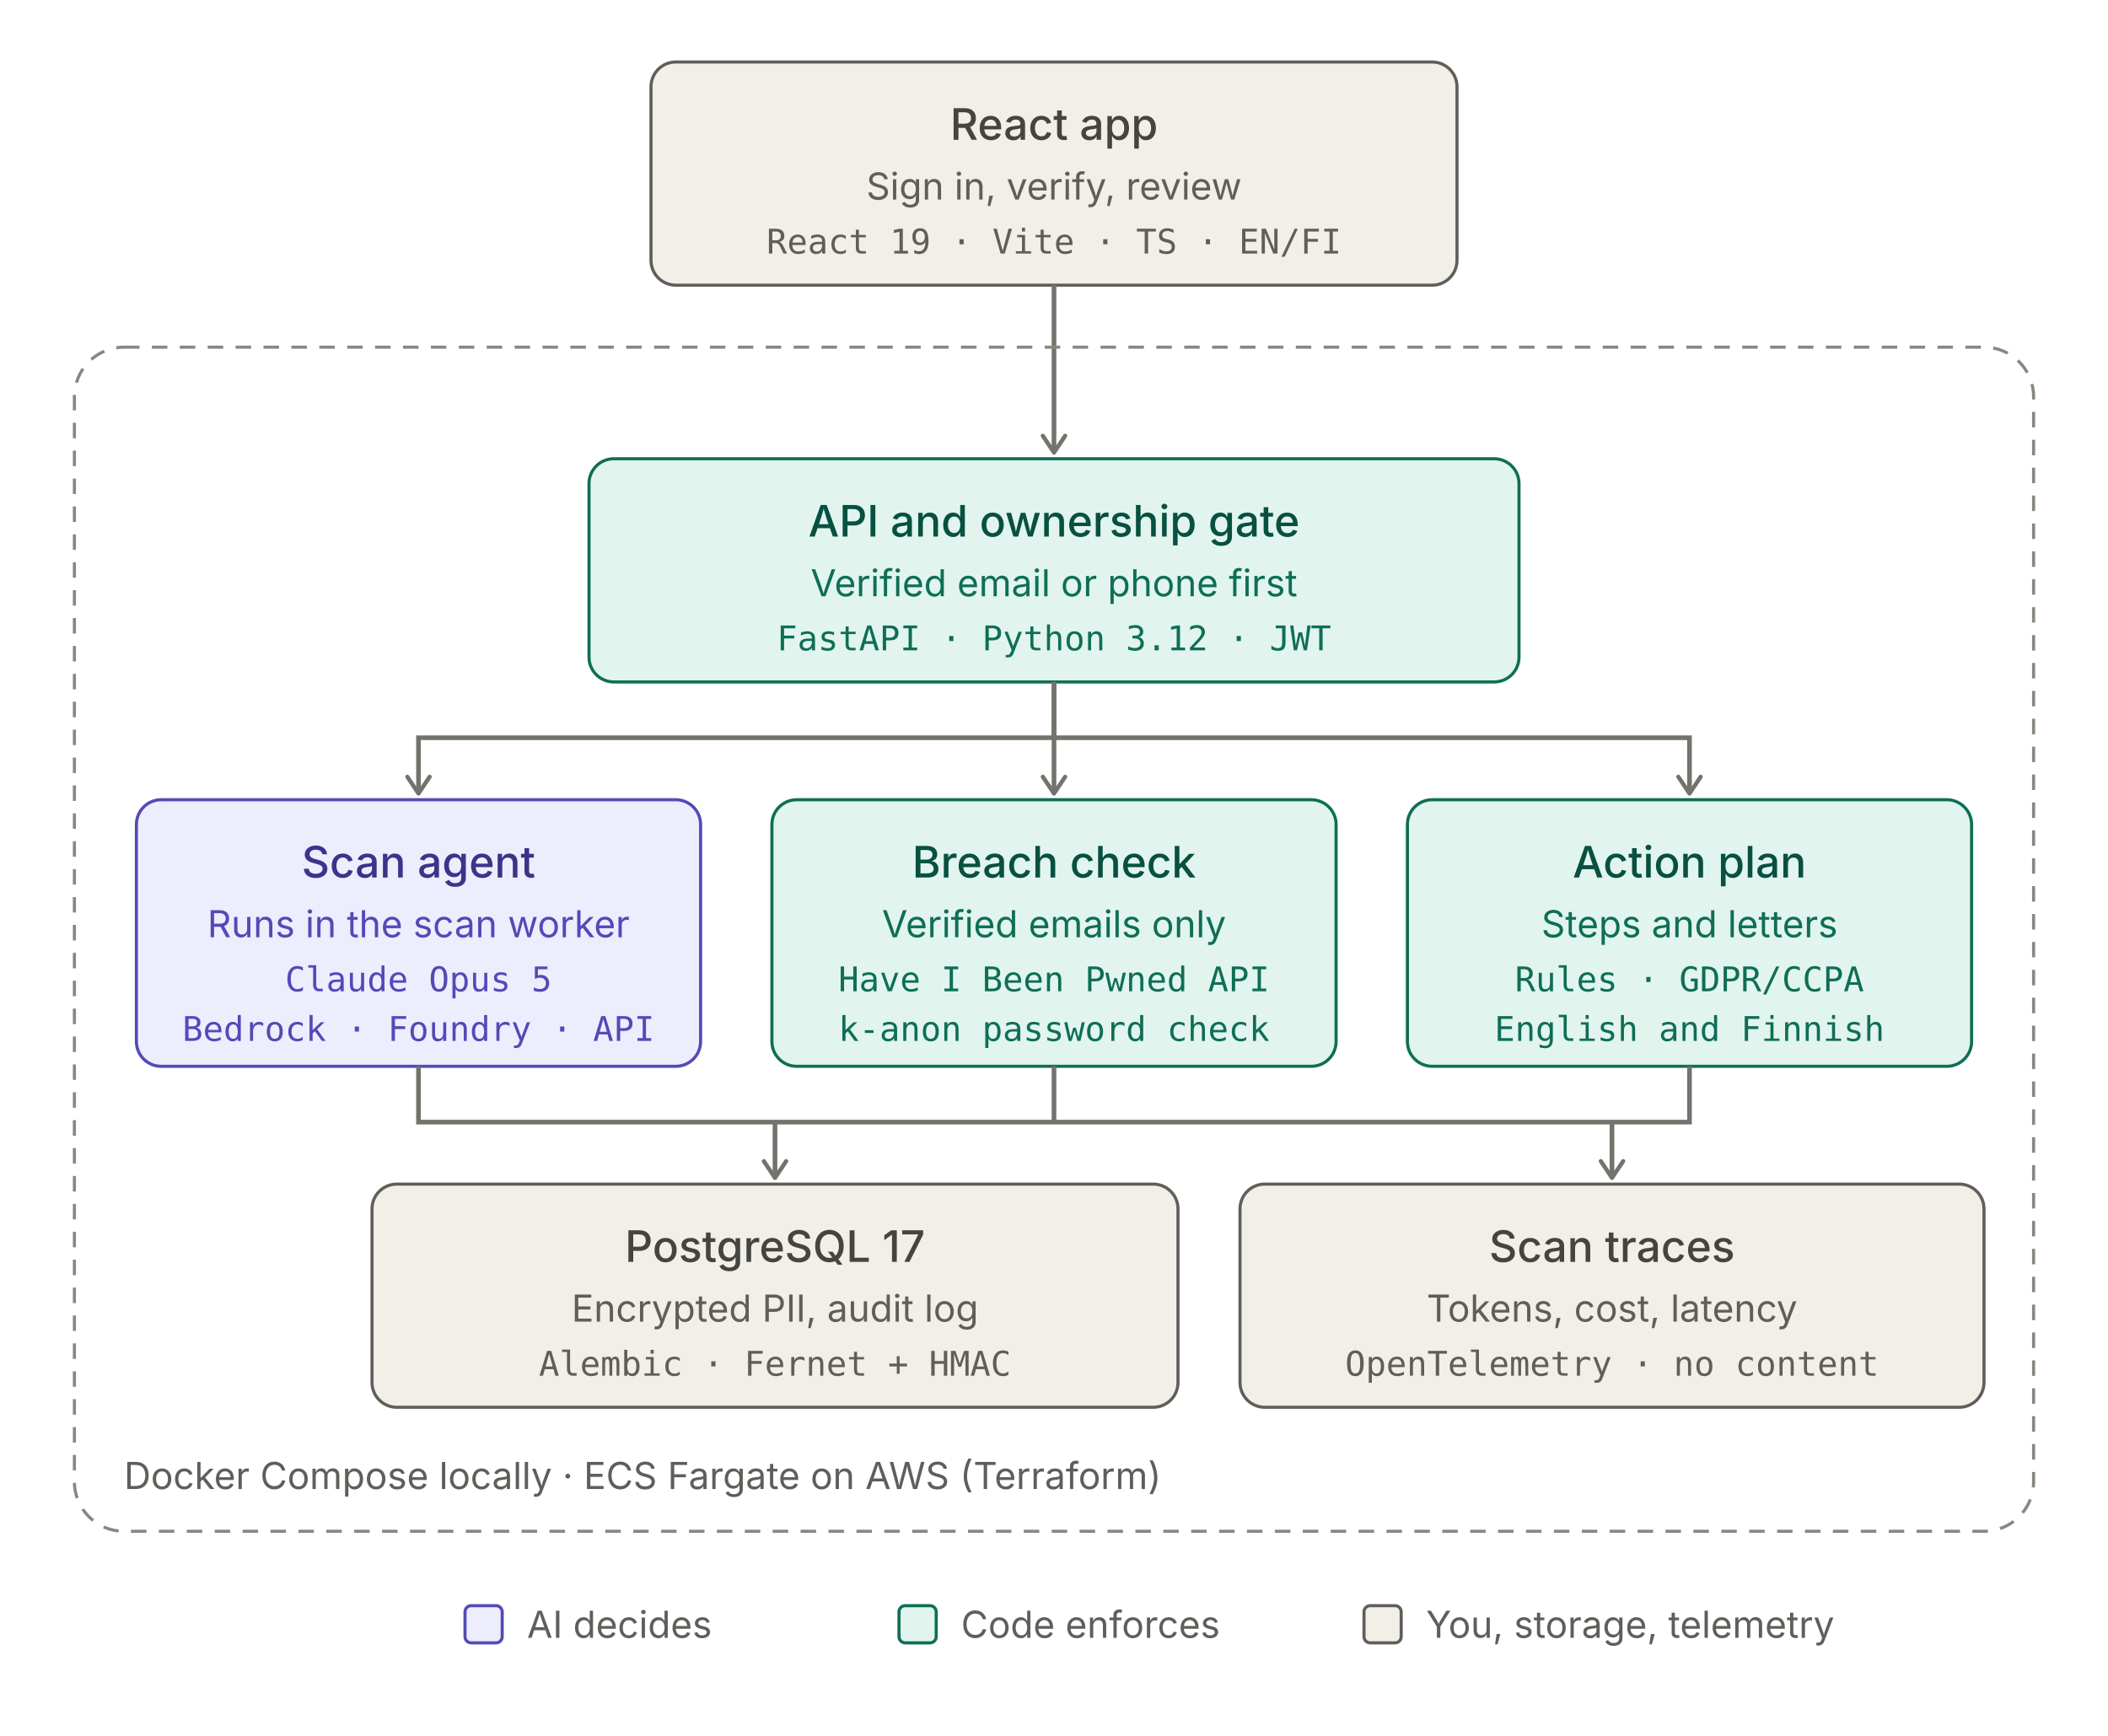
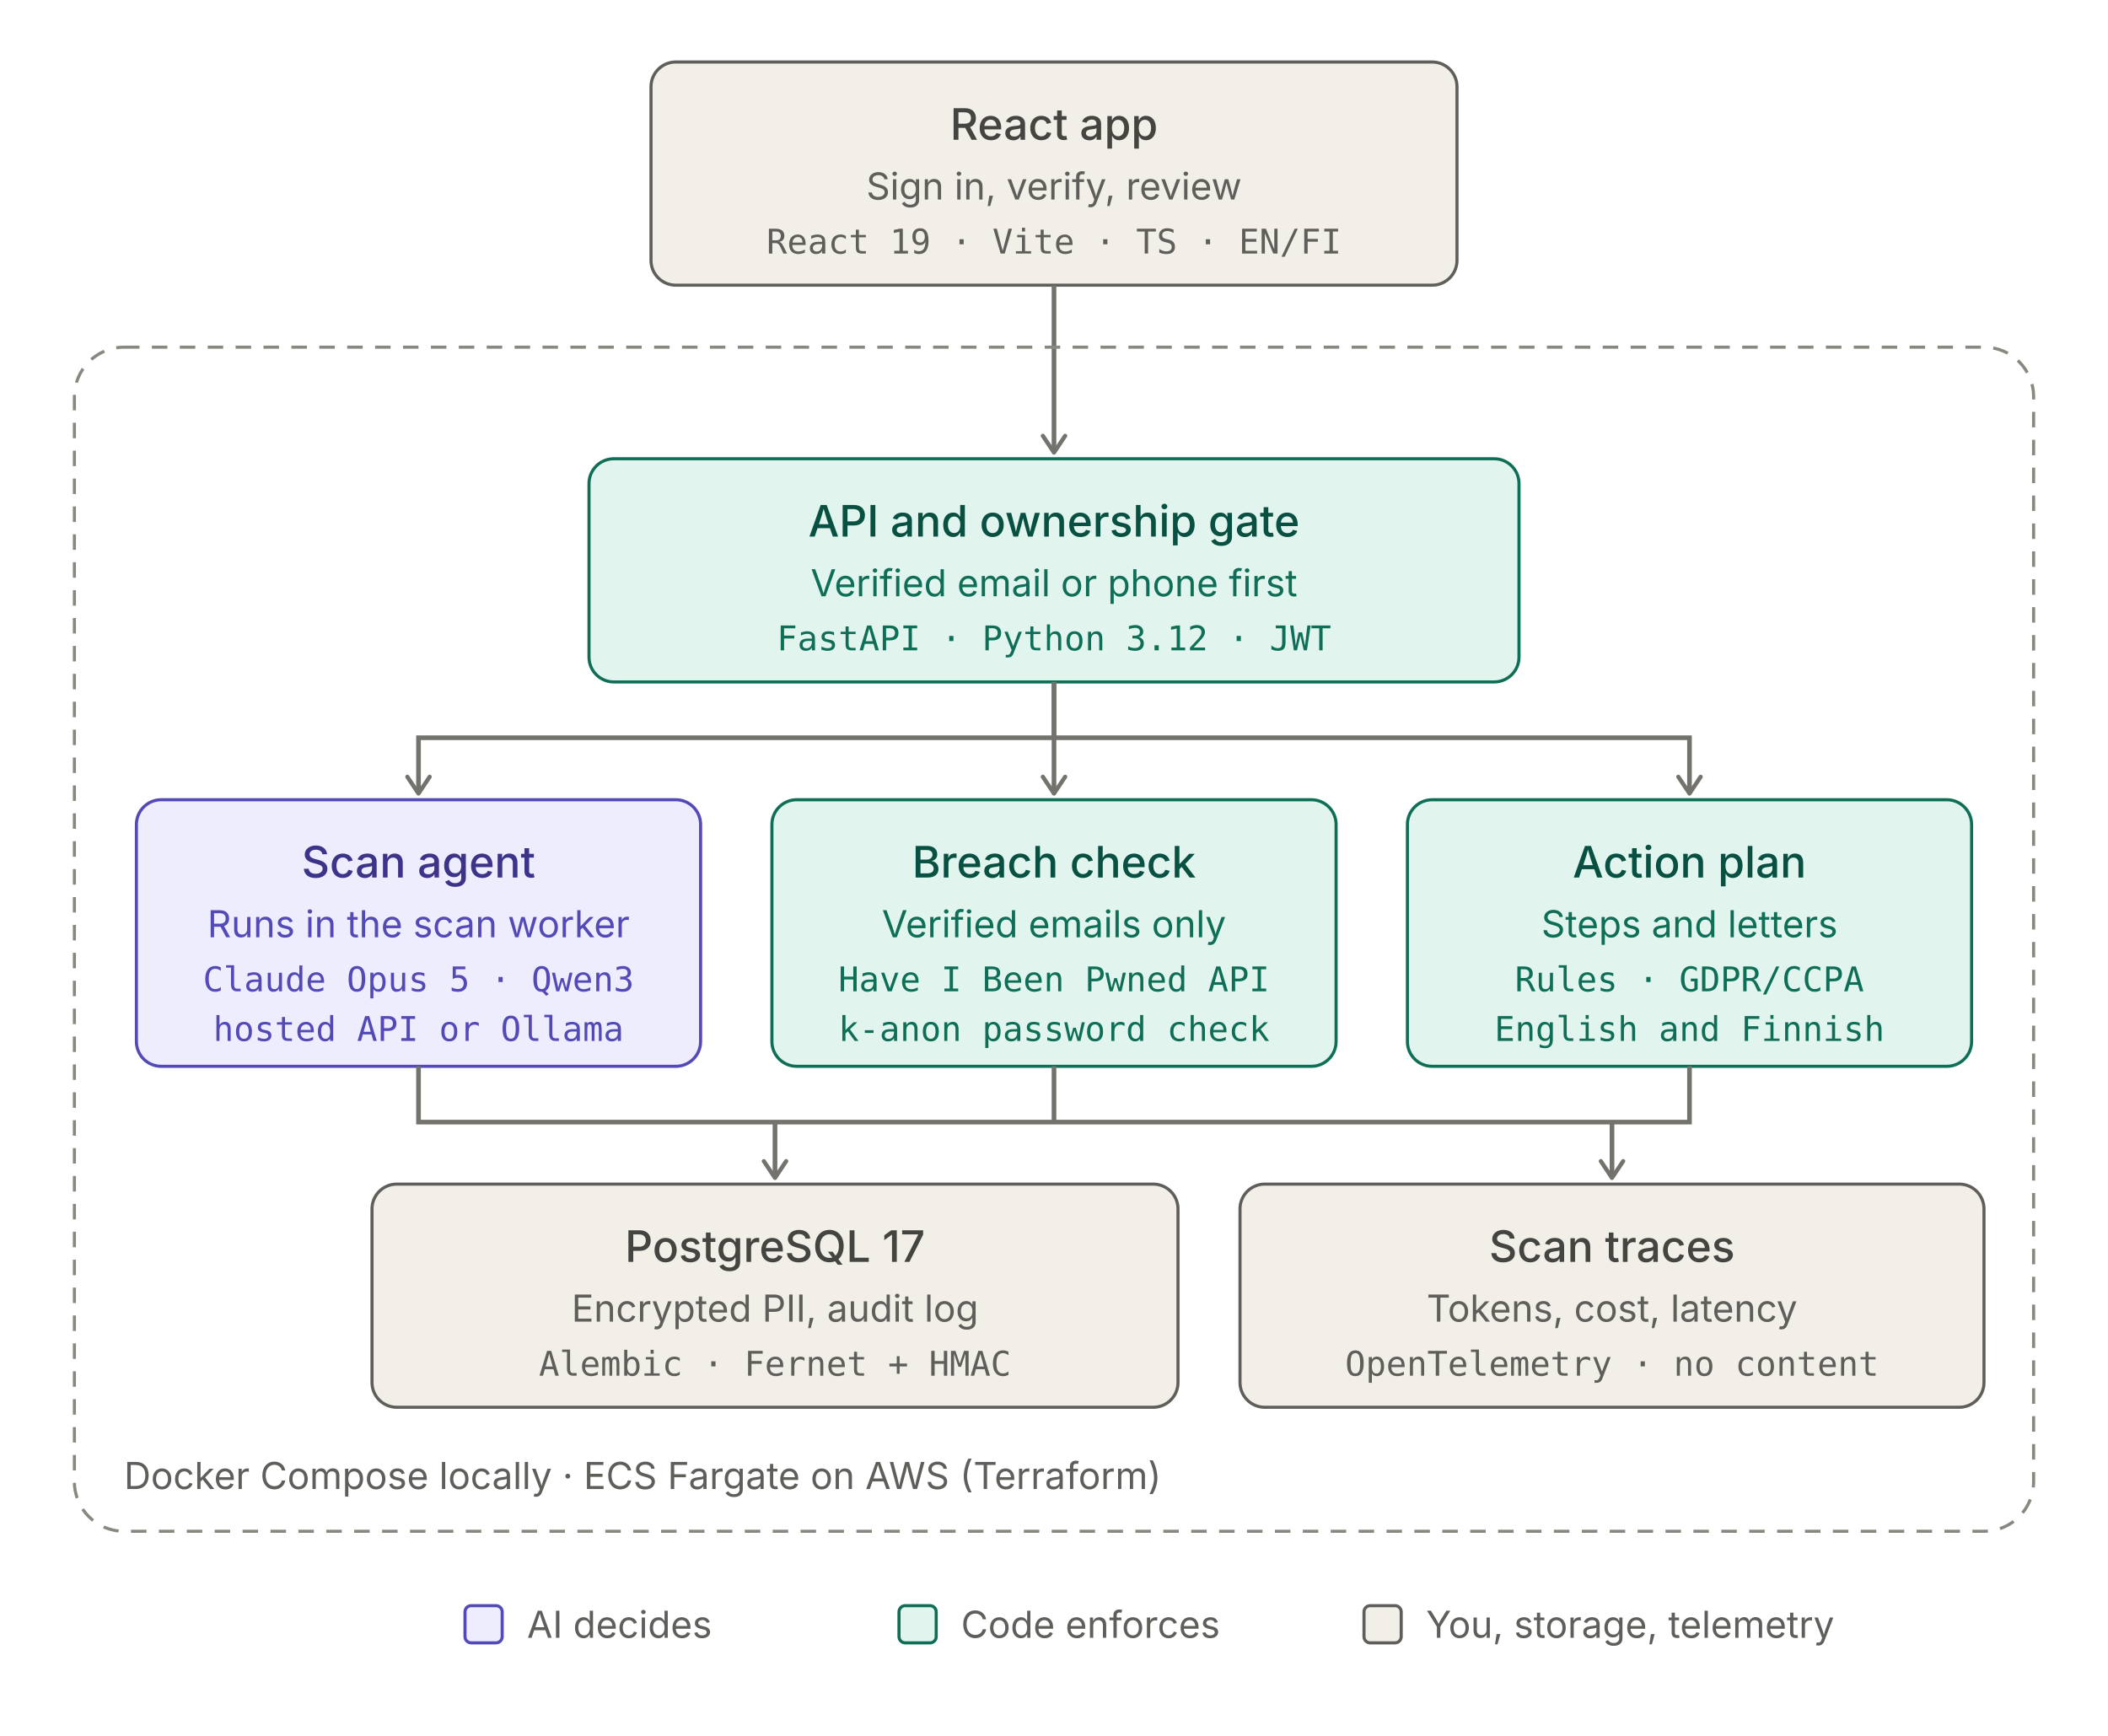
<svg xmlns="http://www.w3.org/2000/svg" width="680" height="560" viewBox="0 0 680 560" role="img" aria-labelledby="title desc">
  <style>
    text { font-family: -apple-system, BlinkMacSystemFont, "Segoe UI", system-ui, sans-serif; dominant-baseline: central; }
    .th { font-size: 14px; font-weight: 500; text-anchor: middle; }
    .ts { font-size: 12px; text-anchor: middle; }
    .tech { font-family: ui-monospace, SFMono-Regular, Menlo, Consolas, monospace; font-size: 11px; text-anchor: middle; }
    .legend, .frame-label { font-size: 12px; fill: #5F5E5A; text-anchor: start; }
    .frame { fill: none; stroke: #888780; stroke-width: 1; stroke-dasharray: 5 4; }
    .arr { stroke: #73726C; stroke-width: 1.5; fill: none; }
    .head { stroke: #73726C; fill: none; }
    .purple rect { fill: #EEEDFE; stroke: #534AB7; } .purple .th { fill: #3C3489; } .purple .ts, .purple .tech { fill: #534AB7; }
    .teal rect { fill: #E1F5EE; stroke: #0F6E56; } .teal .th { fill: #085041; } .teal .ts, .teal .tech { fill: #0F6E56; }
    .gray rect { fill: #F1EFE8; stroke: #5F5E5A; } .gray .th { fill: #444441; } .gray .ts, .gray .tech { fill: #5F5E5A; }
    @media (prefers-color-scheme: dark) {
      .arr, .head { stroke: #9C9A92; }
      .legend, .frame-label { fill: #B4B2A9; }
      .purple rect { fill: #3C3489; stroke: #AFA9EC; } .purple .th { fill: #CECBF6; } .purple .ts, .purple .tech { fill: #AFA9EC; }
      .teal rect { fill: #085041; stroke: #5DCAA5; } .teal .th { fill: #9FE1CB; } .teal .ts, .teal .tech { fill: #5DCAA5; }
      .gray rect { fill: #444441; stroke: #B4B2A9; } .gray .th { fill: #D3D1C7; } .gray .ts, .gray .tech { fill: #B4B2A9; }
    }
  </style>
  <defs>
    <marker id="arrow" viewBox="0 0 10 10" refX="8" refY="5" markerWidth="6" markerHeight="6" orient="auto-start-reverse">
      <path class="head" d="M2 1L8 5L2 9" stroke-width="1.5" stroke-linecap="round" stroke-linejoin="round" />
    </marker>
  </defs>
  <g class="gray">
    <rect x="210" y="20" width="260" height="72" rx="8" stroke-width="1" />
    <text class="th" x="340" y="40">React app</text>
    <text class="ts" x="340" y="60">Sign in, verify, review</text>
    <text class="tech" x="340" y="78">React 19 · Vite · TS · EN/FI</text>
  </g>
  <line class="arr" x1="340" y1="92" x2="340" y2="146" marker-end="url(#arrow)" />
  <rect class="frame" x="24" y="112" width="632" height="382" rx="16" />
  <text class="frame-label" x="40" y="476">Docker Compose locally · ECS Fargate on AWS (Terraform)</text>
  <g class="teal">
    <rect x="190" y="148" width="300" height="72" rx="8" stroke-width="1" />
    <text class="th" x="340" y="168">API and ownership gate</text>
    <text class="ts" x="340" y="188">Verified email or phone first</text>
    <text class="tech" x="340" y="206">FastAPI · Python 3.12 · JWT</text>
  </g>
  <path class="arr" d="M340 220 L340 238 L135 238 L135 256" marker-end="url(#arrow)" />
  <line class="arr" x1="340" y1="220" x2="340" y2="256" marker-end="url(#arrow)" />
  <path class="arr" d="M340 238 L545 238 L545 256" marker-end="url(#arrow)" />
  <g class="purple">
    <rect x="44" y="258" width="182" height="86" rx="8" stroke-width="1" />
    <text class="th" x="135" y="278">Scan agent</text>
    <text class="ts" x="135" y="298">Runs in the scan worker</text>
-     <text class="tech" x="135" y="316">Claude Opus 5</text>
-     <text class="tech" x="135" y="332">Bedrock · Foundry · API</text>
+     <text class="tech" x="135" y="316">Claude Opus 5 · Qwen3</text>
+     <text class="tech" x="135" y="332">hosted API or Ollama</text>
  </g>
  <g class="teal">
    <rect x="249" y="258" width="182" height="86" rx="8" stroke-width="1" />
    <text class="th" x="340" y="278">Breach check</text>
    <text class="ts" x="340" y="298">Verified emails only</text>
    <text class="tech" x="340" y="316">Have I Been Pwned API</text>
    <text class="tech" x="340" y="332">k-anon password check</text>
  </g>
  <g class="teal">
    <rect x="454" y="258" width="182" height="86" rx="8" stroke-width="1" />
    <text class="th" x="545" y="278">Action plan</text>
    <text class="ts" x="545" y="298">Steps and letters</text>
    <text class="tech" x="545" y="316">Rules · GDPR/CCPA</text>
    <text class="tech" x="545" y="332">English and Finnish</text>
  </g>
  <path class="arr" d="M135 344 L135 362 L545 362 L545 344" />
  <line class="arr" x1="340" y1="344" x2="340" y2="362" />
  <line class="arr" x1="250" y1="362" x2="250" y2="380" marker-end="url(#arrow)" />
  <line class="arr" x1="520" y1="362" x2="520" y2="380" marker-end="url(#arrow)" />
  <g class="gray">
    <rect x="120" y="382" width="260" height="72" rx="8" stroke-width="1" />
    <text class="th" x="250" y="402">PostgreSQL 17</text>
    <text class="ts" x="250" y="422">Encrypted PII, audit log</text>
    <text class="tech" x="250" y="440">Alembic · Fernet + HMAC</text>
  </g>
  <g class="gray">
    <rect x="400" y="382" width="240" height="72" rx="8" stroke-width="1" />
    <text class="th" x="520" y="402">Scan traces</text>
    <text class="ts" x="520" y="422">Tokens, cost, latency</text>
    <text class="tech" x="520" y="440">OpenTelemetry · no content</text>
  </g>
  <g class="purple">
    <rect x="150" y="518" width="12" height="12" rx="2" stroke-width="1" />
  </g>
  <text class="legend" x="170" y="524">AI decides</text>
  <g class="teal">
    <rect x="290" y="518" width="12" height="12" rx="2" stroke-width="1" />
  </g>
  <text class="legend" x="310" y="524">Code enforces</text>
  <g class="gray">
    <rect x="440" y="518" width="12" height="12" rx="2" stroke-width="1" />
  </g>
  <text class="legend" x="460" y="524">You, storage, telemetry</text>
</svg>
